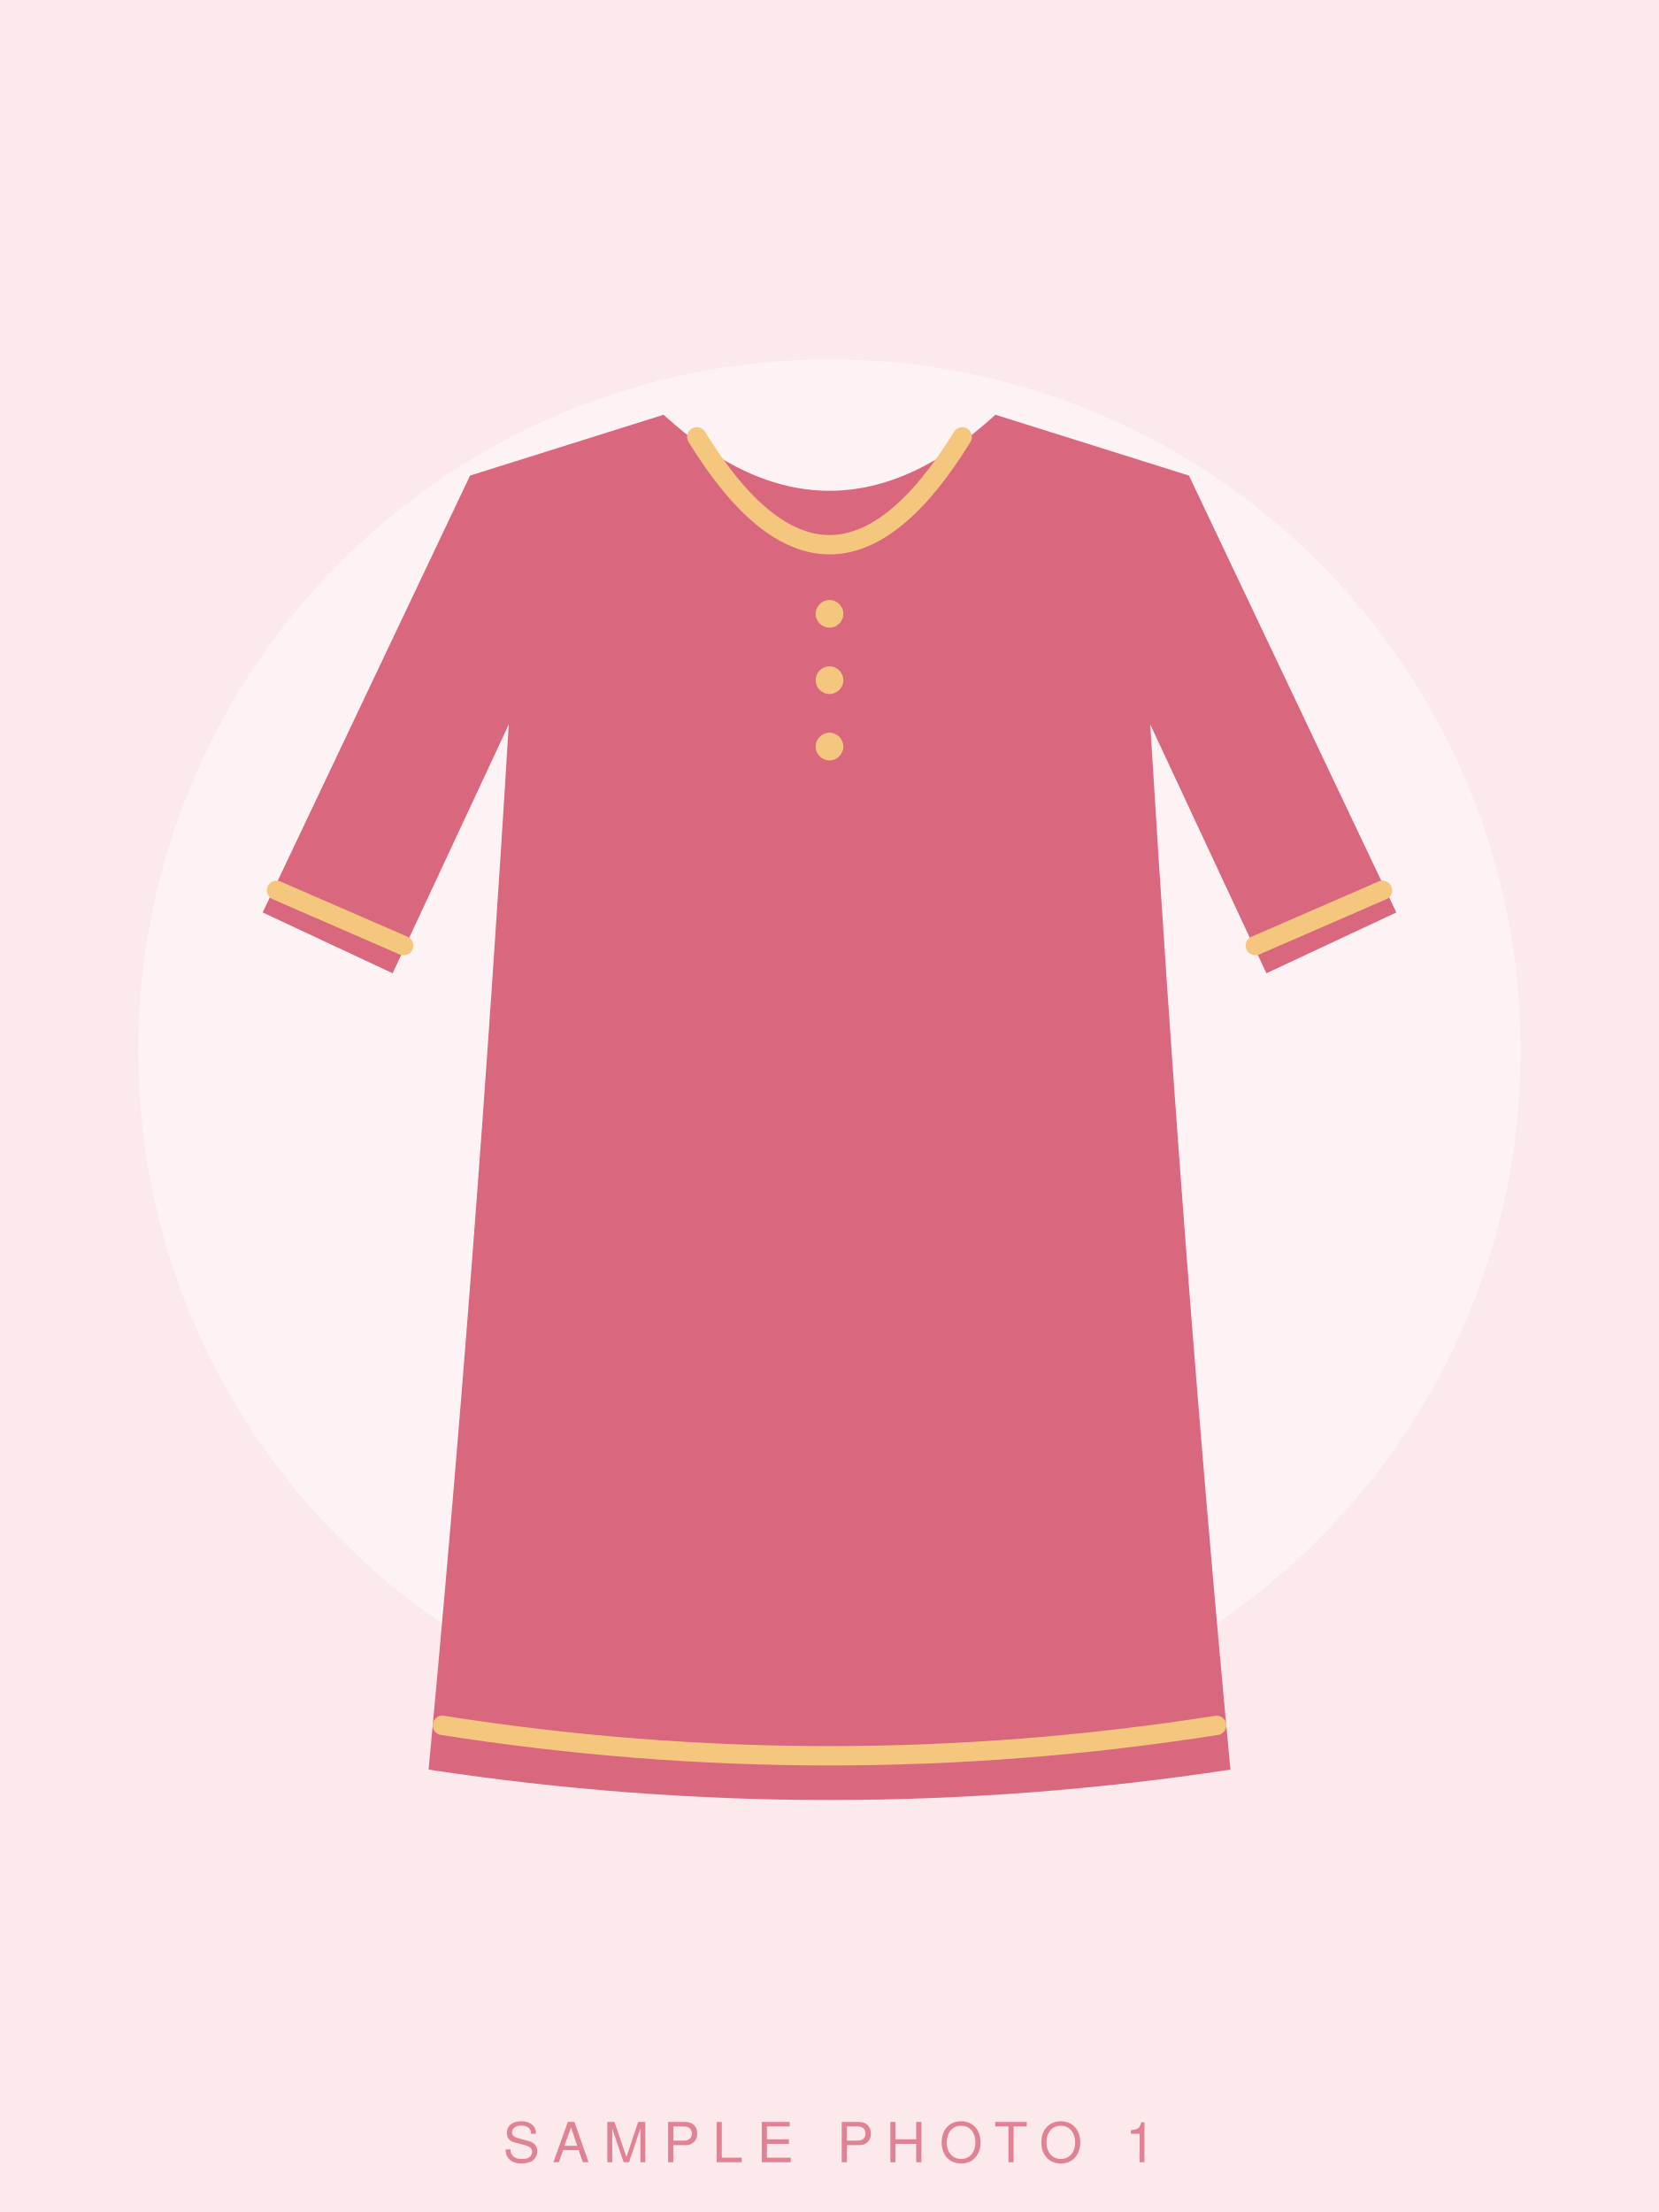
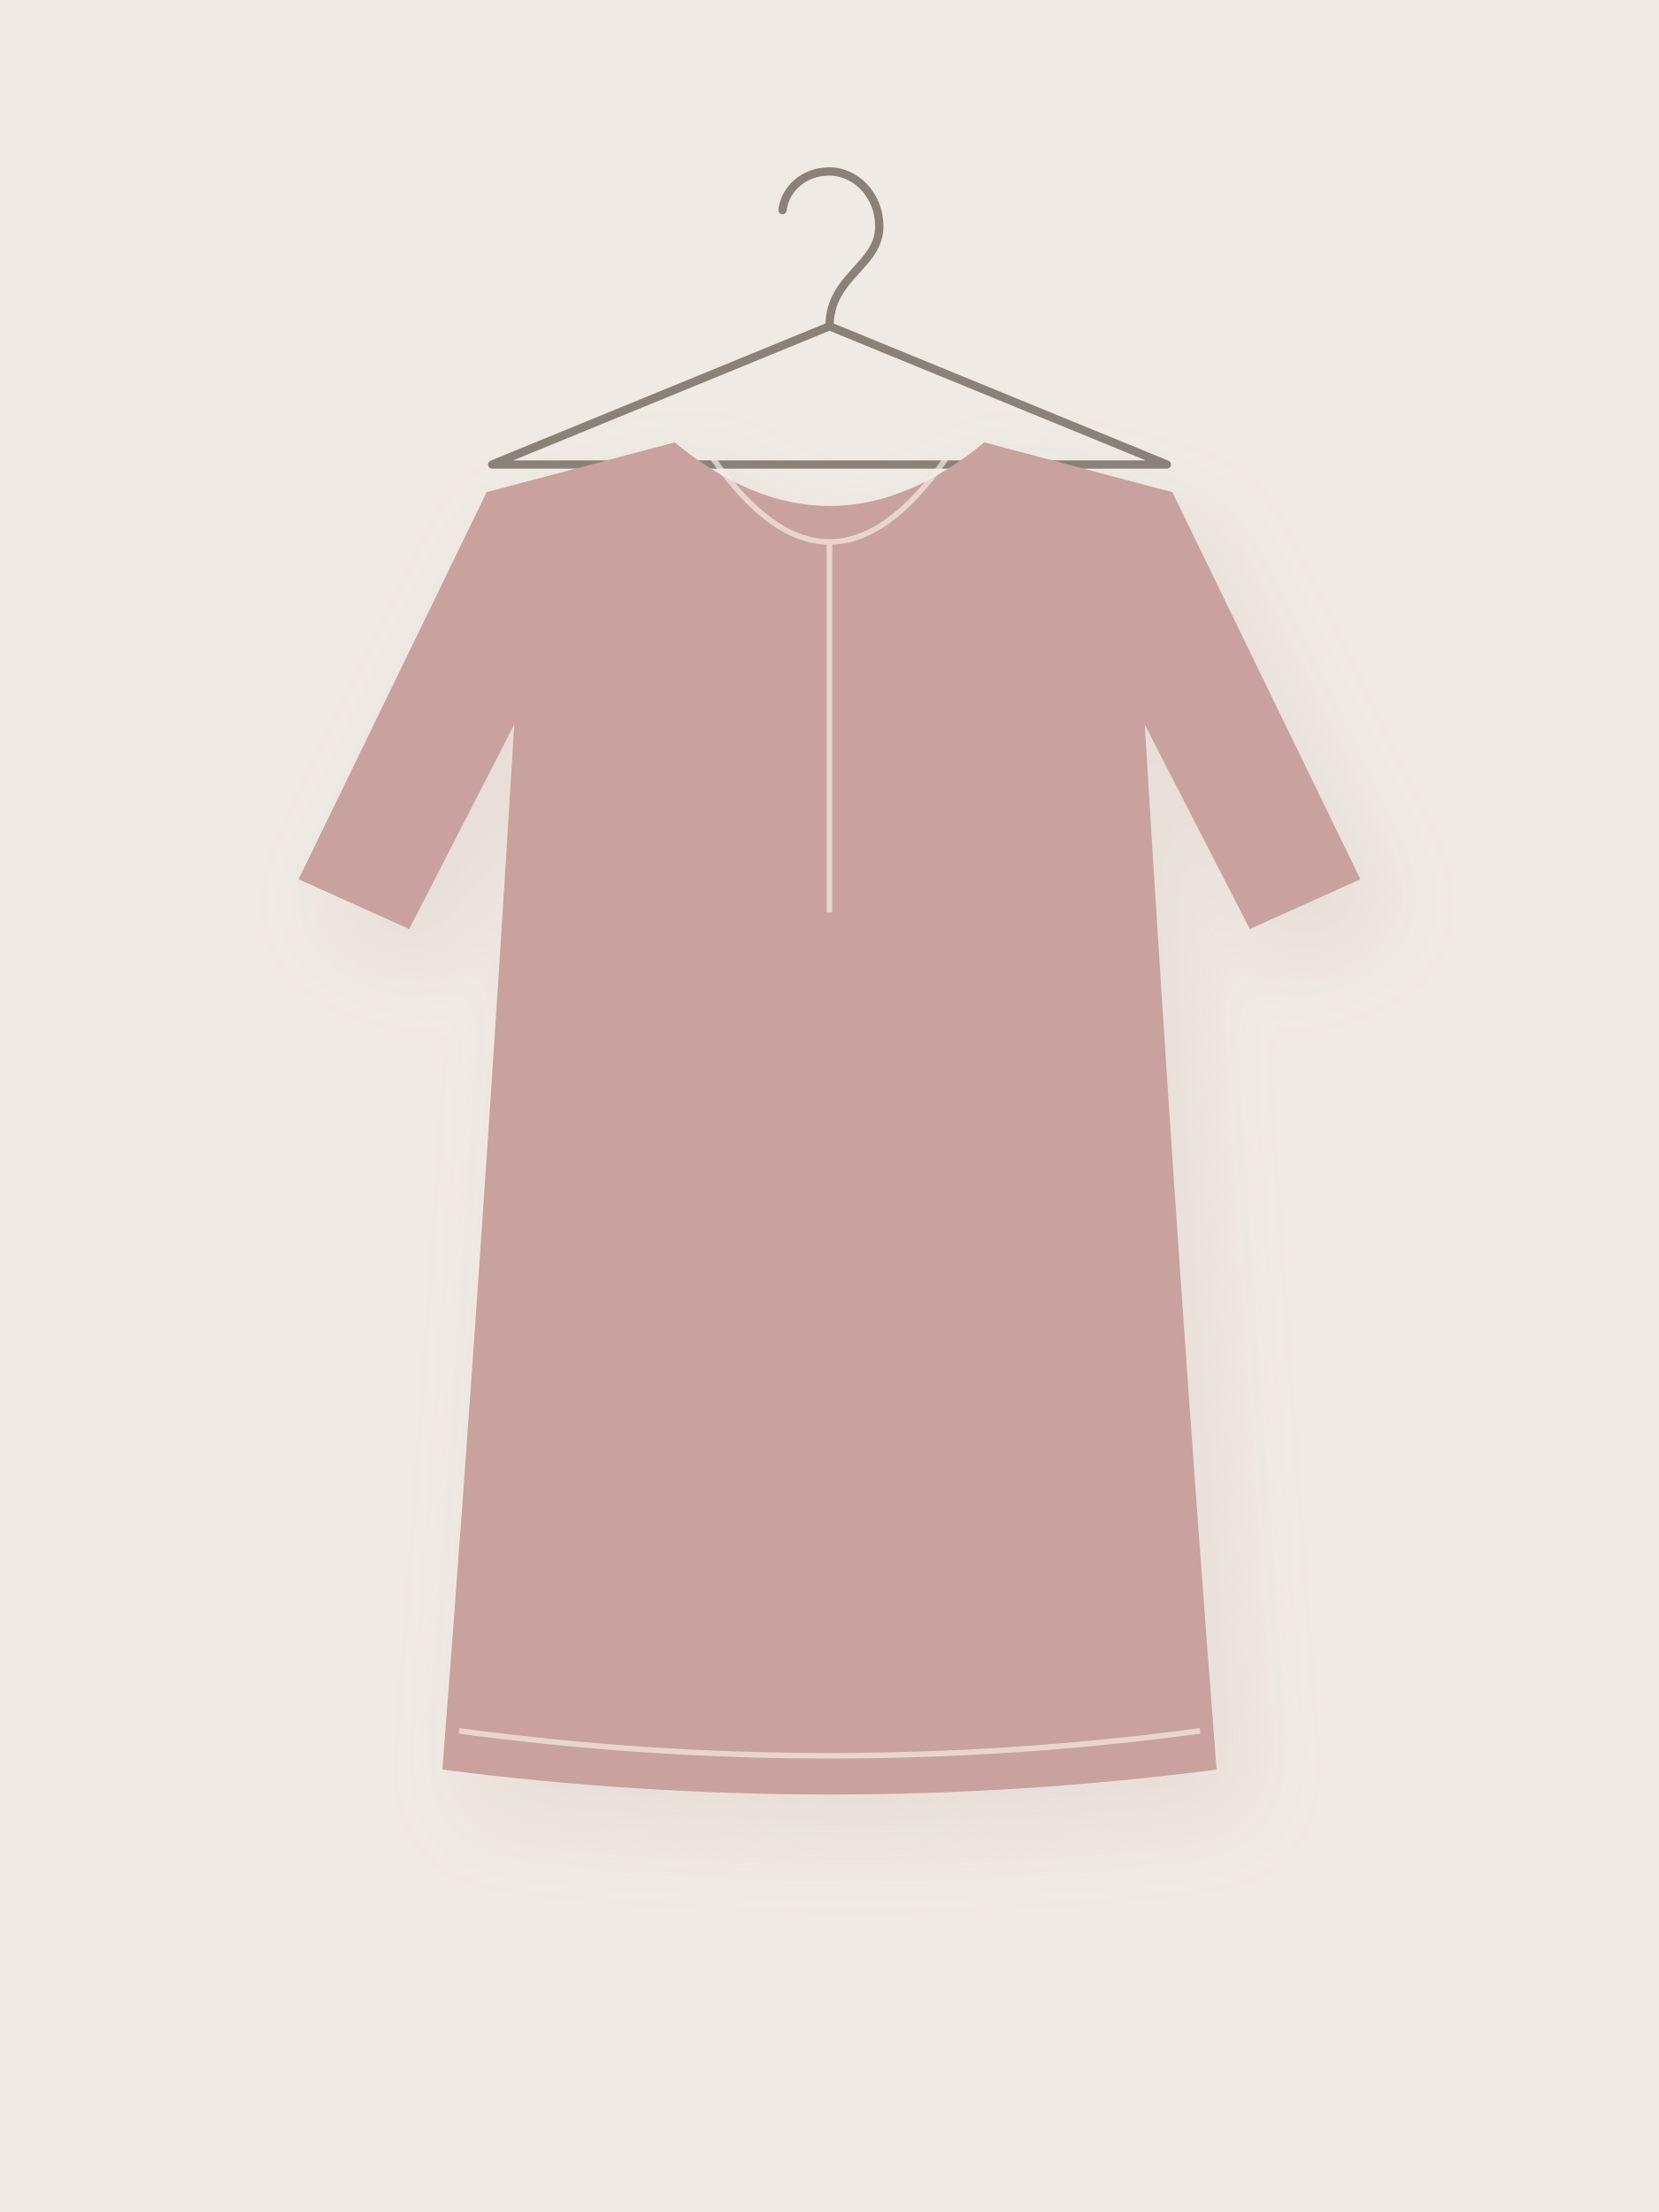
- <svg xmlns="http://www.w3.org/2000/svg" viewBox="0 0 600 800">
-   <rect width="600" height="800" fill="#FBE9EC" />
-   <circle cx="300" cy="380" r="250" fill="#ffffff" opacity="0.45" />
-   <path d="M240,150 Q300,205 360,150 L430,172 L505,330 L458,352 L416,262 Q428,460 445,640 Q300,662 155,640 Q172,460 184,262 L142,352 L95,330 L170,172 Z" fill="#D9677E" />
-   <path d="M252,158 Q300,236 348,158" fill="none" stroke="#F5C77E" stroke-width="7" stroke-linecap="round" />
-   <path d="M160,624 Q300,646 440,624" fill="none" stroke="#F5C77E" stroke-width="7" stroke-linecap="round" />
-   <path d="M100,322 L146,342" stroke="#F5C77E" stroke-width="7" stroke-linecap="round" />
-   <path d="M500,322 L454,342" stroke="#F5C77E" stroke-width="7" stroke-linecap="round" />
-   <circle cx="300" cy="222" r="5" fill="#F5C77E" />
-   <circle cx="300" cy="246" r="5" fill="#F5C77E" />
-   <circle cx="300" cy="270" r="5" fill="#F5C77E" />
-   <text x="300" y="782" text-anchor="middle" font-family="Helvetica, Arial, sans-serif" font-size="20" letter-spacing="5" fill="#D9677E" opacity="0.8">SAMPLE PHOTO 1</text>
+ <svg xmlns="http://www.w3.org/2000/svg" viewBox="0 0 600 800" preserveAspectRatio="xMidYMid slice">
+   <defs>
+     <filter id="s" x="-20%" y="-20%" width="140%" height="140%">
+       <feGaussianBlur stdDeviation="14" />
+     </filter>
+   </defs>
+   <rect width="600" height="800" fill="#EFEAE3" />
+   <g transform="translate(0,0)">
+     <g transform="translate(10,14)" opacity="0.18" filter="url(#s)" fill="#3b2f28">
+       <path d="M244,160 Q300,206 356,160 L424,178 L492,318 L452,336 L414,262 Q426,460 440,640 Q300,658 160,640 Q174,460 186,262 L148,336 L108,318 L176,178 Z" fill="#C9A19E" />
+       <g fill="none" stroke="#F4EDE6" stroke-width="2" opacity="0.7">
+         <path d="M258,166 Q300,226 342,166" />
+         <path d="M300,196 L300,330" />
+         <path d="M166,626 Q300,644 434,626" />
+       </g>
+     </g>
+     <g fill="none" stroke="#8A8178" stroke-width="3" stroke-linecap="round" stroke-linejoin="round">
+       <path d="M300,118 C300,100 318,96 318,82 C318,70 309,62 300,62 C291,62 284,68 283,76" />
+       <path d="M300,118 L178,168 L422,168 Z" />
+     </g>
+     <path d="M244,160 Q300,206 356,160 L424,178 L492,318 L452,336 L414,262 Q426,460 440,640 Q300,658 160,640 Q174,460 186,262 L148,336 L108,318 L176,178 Z" fill="#C9A19E" />
+     <g fill="none" stroke="#F4EDE6" stroke-width="2" opacity="0.7">
+       <path d="M258,166 Q300,226 342,166" />
+       <path d="M300,196 L300,330" />
+       <path d="M166,626 Q300,644 434,626" />
+     </g>
+   </g>
</svg>
